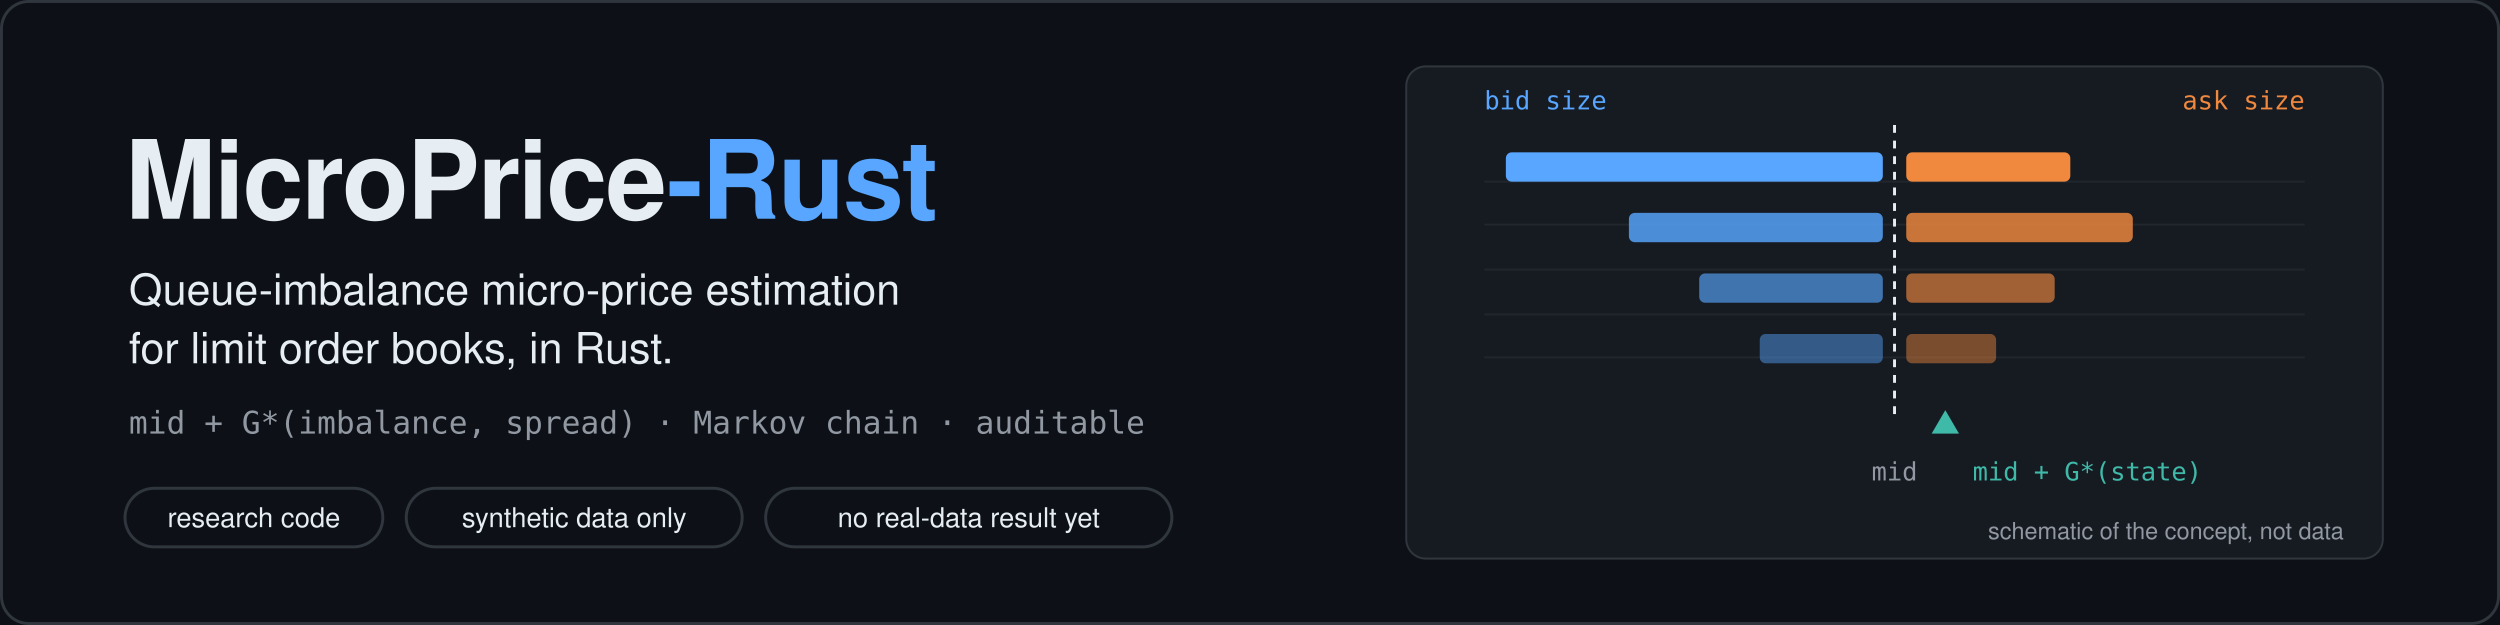
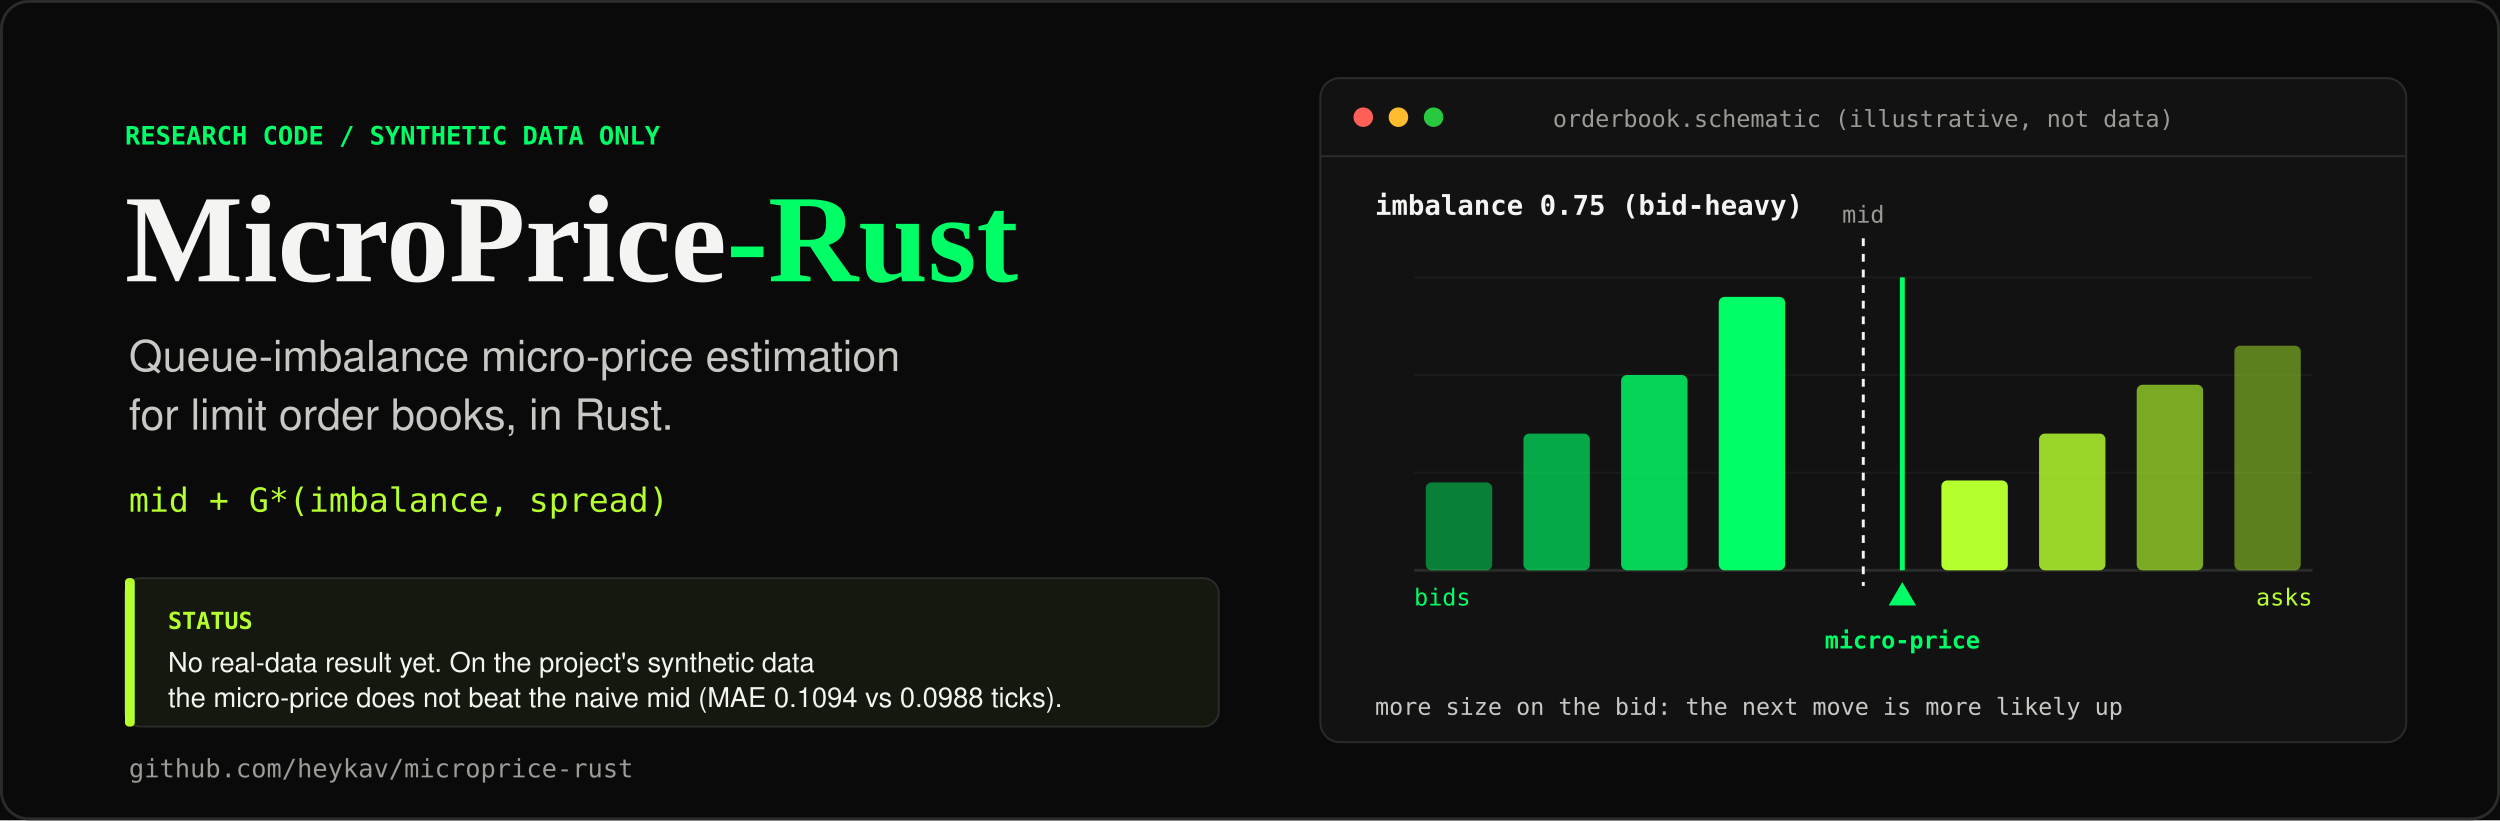
- <svg xmlns="http://www.w3.org/2000/svg" width="1280" height="320" viewBox="0 0 1280 320" role="img" aria-labelledby="t d">
-   <rect width="1280" height="320" fill="#0d1117" />
-   <rect x="0.75" y="0.75" width="1278.5" height="318.5" rx="14" fill="none" stroke="#30363d" stroke-width="1.5" />
-   <text x="64" y="112" font-family="-apple-system, 'Segoe UI', Helvetica, Arial, sans-serif" font-size="56" font-weight="700" fill="#e6edf3" letter-spacing="-1">MicroPrice<tspan fill="#58a6ff">-Rust</tspan>
-   </text>
-   <text x="66" y="156" font-family="-apple-system, 'Segoe UI', Helvetica, Arial, sans-serif" font-size="22" fill="#e6edf3">Queue-imbalance micro-price estimation</text>
-   <text x="66" y="186" font-family="-apple-system, 'Segoe UI', Helvetica, Arial, sans-serif" font-size="22" fill="#e6edf3">for limit order books, in Rust.</text>
-   <text x="66" y="222" font-family="ui-monospace, SFMono-Regular, Menlo, Consolas, 'DejaVu Sans Mono', monospace" font-size="16" fill="#9198a1">mid + G*(imbalance, spread)  ·  Markov chain  ·  auditable</text>
-   <rect x="64" y="250" width="132" height="30" rx="15.0" fill="none" stroke="#30363d" stroke-width="1.5" />
-   <text x="130.0" y="269.9" text-anchor="middle" font-family="-apple-system, 'Segoe UI', Helvetica, Arial, sans-serif" font-size="14" fill="#e6edf3">research code</text>
-   <rect x="208" y="250" width="172" height="30" rx="15.0" fill="none" stroke="#30363d" stroke-width="1.5" />
-   <text x="294.0" y="269.9" text-anchor="middle" font-family="-apple-system, 'Segoe UI', Helvetica, Arial, sans-serif" font-size="14" fill="#e6edf3">synthetic data only</text>
-   <rect x="392" y="250" width="208" height="30" rx="15.0" fill="none" stroke="#30363d" stroke-width="1.5" />
-   <text x="496.0" y="269.9" text-anchor="middle" font-family="-apple-system, 'Segoe UI', Helvetica, Arial, sans-serif" font-size="14" fill="#e6edf3">no real-data result yet</text>
-   <rect x="720" y="34" width="500" height="252" rx="10" fill="#161b22" stroke="#30363d" stroke-width="1" />
-   <g>
-     <line x1="760" y1="93" x2="1180" y2="93" stroke="#21262d" stroke-width="1" />
-     <line x1="760" y1="115" x2="1180" y2="115" stroke="#21262d" stroke-width="1" />
-     <line x1="760" y1="138" x2="1180" y2="138" stroke="#21262d" stroke-width="1" />
-     <line x1="760" y1="161" x2="1180" y2="161" stroke="#21262d" stroke-width="1" />
-     <line x1="760" y1="183" x2="1180" y2="183" stroke="#21262d" stroke-width="1" />
-     <rect x="771" y="78" width="193" height="15" rx="3" fill="#58a6ff" opacity="1.00" />
-     <rect x="976" y="78" width="84" height="15" rx="3" fill="#f0883e" opacity="1.00" />
-     <rect x="834" y="109" width="130" height="15" rx="3" fill="#58a6ff" opacity="0.82" />
-     <rect x="976" y="109" width="116" height="15" rx="3" fill="#f0883e" opacity="0.82" />
-     <rect x="870" y="140" width="94" height="15" rx="3" fill="#58a6ff" opacity="0.64" />
-     <rect x="976" y="140" width="76" height="15" rx="3" fill="#f0883e" opacity="0.64" />
-     <rect x="901" y="171" width="63" height="15" rx="3" fill="#58a6ff" opacity="0.46" />
-     <rect x="976" y="171" width="46" height="15" rx="3" fill="#f0883e" opacity="0.46" />
-     <line x1="970.0" y1="64" x2="970.0" y2="212" stroke="#e6edf3" stroke-width="1.5" stroke-dasharray="4 4" />
-     <path d="M996.0 210 l-7 12 h14 z" fill="#3fb9a8" />
-     <text x="970.0" y="246" text-anchor="middle" font-family="ui-monospace, SFMono-Regular, Menlo, Consolas, 'DejaVu Sans Mono', monospace" font-size="13" fill="#9198a1">mid</text>
-     <text x="1010.0" y="246" text-anchor="start" font-family="ui-monospace, SFMono-Regular, Menlo, Consolas, 'DejaVu Sans Mono', monospace" font-size="13" fill="#3fb9a8">mid + G*(state)</text>
-     <text x="760" y="56" font-family="ui-monospace, SFMono-Regular, Menlo, Consolas, 'DejaVu Sans Mono', monospace" font-size="13" fill="#58a6ff">bid size</text>
-     <text x="1180" y="56" text-anchor="end" font-family="ui-monospace, SFMono-Regular, Menlo, Consolas, 'DejaVu Sans Mono', monospace" font-size="13" fill="#f0883e">ask size</text>
+ <svg xmlns="http://www.w3.org/2000/svg" width="1280" height="420" viewBox="0 0 1280 420" role="img" aria-labelledby="t d">
+   <style>
+ .pa{opacity:1}.pb{opacity:0}.pc{opacity:0}.mk{transform:translateX(20px)}
+ @keyframes fa{0%,28%{opacity:1}34%,88%{opacity:0}94%,100%{opacity:1}}
+ @keyframes fb{0%,28%{opacity:0}34%,56%{opacity:1}62%,100%{opacity:0}}
+ @keyframes fc{0%,56%{opacity:0}62%,84%{opacity:1}90%,100%{opacity:0}}
+ @keyframes mv{0%,28%{transform:translateX(20px)}36%,56%{transform:translateX(0)}64%,84%{transform:translateX(-20px)}93%,100%{transform:translateX(20px)}}
+ .an .pa{animation:fa 12s ease-in-out infinite}
+ .an .pb{animation:fb 12s ease-in-out infinite}
+ .an .pc{animation:fc 12s ease-in-out infinite}
+ .an .mk{animation:mv 12s ease-in-out infinite}
+ @media (prefers-reduced-motion:reduce){.an .pa,.an .pb,.an .pc,.an .mk{animation:none}}
+ </style>
+   <rect width="1280" height="420" fill="#090A09" />
+   <g class="an">
+     <rect x="0.75" y="0.75" width="1278.5" height="418.5" rx="14" fill="none" stroke="#2a2c29" stroke-width="1.5" />
+     <text x="64" y="74" font-family="ui-monospace,'SFMono-Regular','DejaVu Sans Mono',Menlo,Consolas,monospace" font-size="13" font-weight="bold" fill="#00FF66" text-anchor="start">RESEARCH CODE  /  SYNTHETIC DATA ONLY</text>
+     <text x="64" y="144" font-family="Georgia,'Times New Roman',serif" font-size="64" font-weight="bold" fill="#F4F5F2" text-anchor="start">MicroPrice<tspan fill="#00FF66">-Rust</tspan>
+     </text>
+     <text x="66" y="190" font-family="system-ui,-apple-system,'Segoe UI',Helvetica,Arial,sans-serif" font-size="22" font-weight="normal" fill="#c7c9c4" text-anchor="start">Queue-imbalance micro-price estimation</text>
+     <text x="66" y="220" font-family="system-ui,-apple-system,'Segoe UI',Helvetica,Arial,sans-serif" font-size="22" font-weight="normal" fill="#c7c9c4" text-anchor="start">for limit order books, in Rust.</text>
+     <text x="66" y="262" font-family="ui-monospace,'SFMono-Regular','DejaVu Sans Mono',Menlo,Consolas,monospace" font-size="17" font-weight="normal" fill="#B6FF2E" text-anchor="start">mid + G*(imbalance, spread)</text>
+     <rect x="64" y="296" width="560" height="76" rx="8" fill="#14180f" stroke="#2a2c29" />
+     <rect x="64" y="296" width="5" height="76" rx="2" fill="#B6FF2E" />
+     <text x="86" y="322" font-family="ui-monospace,'SFMono-Regular','DejaVu Sans Mono',Menlo,Consolas,monospace" font-size="12" font-weight="bold" fill="#B6FF2E" text-anchor="start">STATUS</text>
+     <text x="86" y="344" font-family="system-ui,-apple-system,'Segoe UI',Helvetica,Arial,sans-serif" font-size="14" font-weight="normal" fill="#F4F5F2" text-anchor="start">No real-data result yet. On the project's synthetic data</text>
+     <text x="86" y="362" font-family="system-ui,-apple-system,'Segoe UI',Helvetica,Arial,sans-serif" font-size="14" font-weight="normal" fill="#F4F5F2" text-anchor="start">the micro-price does not beat the naive mid (MAE 0.1094 vs 0.0988 ticks).</text>
+     <text x="66" y="398" font-family="ui-monospace,'SFMono-Regular','DejaVu Sans Mono',Menlo,Consolas,monospace" font-size="13" font-weight="normal" fill="#9a9c96" text-anchor="start">github.com/heykav/microprice-rust</text>
+     <rect x="676" y="40" width="556" height="340" rx="10" fill="#111211" stroke="#2a2c29" />
+     <circle cx="698" cy="60" r="5" fill="#ff5f57" />
+     <circle cx="716" cy="60" r="5" fill="#febc2e" />
+     <circle cx="734" cy="60" r="5" fill="#28c840" />
+     <text x="954.0" y="65" font-family="ui-monospace,'SFMono-Regular','DejaVu Sans Mono',Menlo,Consolas,monospace" font-size="12" font-weight="normal" fill="#9a9c96" text-anchor="middle">orderbook.schematic   (illustrative, not data)</text>
+     <line x1="676" y1="80" x2="1232" y2="80" stroke="#2a2c29" />
+     <g class="pa">
+       <text x="704" y="110" font-family="ui-monospace,'SFMono-Regular','DejaVu Sans Mono',Menlo,Consolas,monospace" font-size="14" font-weight="bold" fill="#F4F5F2" text-anchor="start">imbalance 0.75  (bid-heavy)</text>
+     </g>
+     <g class="pb">
+       <text x="704" y="110" font-family="ui-monospace,'SFMono-Regular','DejaVu Sans Mono',Menlo,Consolas,monospace" font-size="14" font-weight="bold" fill="#F4F5F2" text-anchor="start">imbalance 0.50  (balanced)</text>
+     </g>
+     <g class="pc">
+       <text x="704" y="110" font-family="ui-monospace,'SFMono-Regular','DejaVu Sans Mono',Menlo,Consolas,monospace" font-size="14" font-weight="bold" fill="#F4F5F2" text-anchor="start">imbalance 0.25  (ask-heavy)</text>
+     </g>
+     <line x1="724" y1="292" x2="1184" y2="292" stroke="#2a2c29" stroke-width="1.5" />
+     <line x1="724" y1="242" x2="1184" y2="242" stroke="#1a1b1a" />
+     <line x1="724" y1="192" x2="1184" y2="192" stroke="#1a1b1a" />
+     <line x1="724" y1="142" x2="1184" y2="142" stroke="#1a1b1a" />
+     <g class="pa">
+       <rect x="880.0" y="152" width="34" height="140" rx="3" fill="#00FF66" opacity="1.00" />
+       <rect x="994.0" y="246" width="34" height="46" rx="3" fill="#B6FF2E" opacity="1.00" />
+       <rect x="830.0" y="192" width="34" height="100" rx="3" fill="#00FF66" opacity="0.82" />
+       <rect x="1044.0" y="222" width="34" height="70" rx="3" fill="#B6FF2E" opacity="0.82" />
+       <rect x="780.0" y="222" width="34" height="70" rx="3" fill="#00FF66" opacity="0.64" />
+       <rect x="1094.0" y="197" width="34" height="95" rx="3" fill="#B6FF2E" opacity="0.64" />
+       <rect x="730.0" y="247" width="34" height="45" rx="3" fill="#00FF66" opacity="0.46" />
+       <rect x="1144.0" y="177" width="34" height="115" rx="3" fill="#B6FF2E" opacity="0.46" />
+     </g>
+     <g class="pb">
+       <rect x="880.0" y="202" width="34" height="90" rx="3" fill="#00FF66" opacity="1.00" />
+       <rect x="994.0" y="202" width="34" height="90" rx="3" fill="#B6FF2E" opacity="1.00" />
+       <rect x="830.0" y="212" width="34" height="80" rx="3" fill="#00FF66" opacity="0.82" />
+       <rect x="1044.0" y="212" width="34" height="80" rx="3" fill="#B6FF2E" opacity="0.82" />
+       <rect x="780.0" y="222" width="34" height="70" rx="3" fill="#00FF66" opacity="0.64" />
+       <rect x="1094.0" y="222" width="34" height="70" rx="3" fill="#B6FF2E" opacity="0.64" />
+       <rect x="730.0" y="237" width="34" height="55" rx="3" fill="#00FF66" opacity="0.46" />
+       <rect x="1144.0" y="237" width="34" height="55" rx="3" fill="#B6FF2E" opacity="0.46" />
+     </g>
+     <g class="pc">
+       <rect x="880.0" y="246" width="34" height="46" rx="3" fill="#00FF66" opacity="1.00" />
+       <rect x="994.0" y="152" width="34" height="140" rx="3" fill="#B6FF2E" opacity="1.00" />
+       <rect x="830.0" y="222" width="34" height="70" rx="3" fill="#00FF66" opacity="0.82" />
+       <rect x="1044.0" y="192" width="34" height="100" rx="3" fill="#B6FF2E" opacity="0.82" />
+       <rect x="780.0" y="197" width="34" height="95" rx="3" fill="#00FF66" opacity="0.64" />
+       <rect x="1094.0" y="222" width="34" height="70" rx="3" fill="#B6FF2E" opacity="0.64" />
+       <rect x="730.0" y="177" width="34" height="115" rx="3" fill="#00FF66" opacity="0.46" />
+       <rect x="1144.0" y="247" width="34" height="45" rx="3" fill="#B6FF2E" opacity="0.46" />
+     </g>
+     <line x1="954" y1="122" x2="954" y2="300" stroke="#F4F5F2" stroke-width="1.5" stroke-dasharray="4 4" />
+     <text x="954" y="114" font-family="ui-monospace,'SFMono-Regular','DejaVu Sans Mono',Menlo,Consolas,monospace" font-size="12" font-weight="normal" fill="#9a9c96" text-anchor="middle">mid</text>
+     <g class="mk">
+       <line x1="954" y1="142" x2="954" y2="292" stroke="#00FF66" stroke-width="2.5" />
+       <path d="M954 298 l-7 12 h14 z" fill="#00FF66" />
+       <text x="954" y="332" font-family="ui-monospace,'SFMono-Regular','DejaVu Sans Mono',Menlo,Consolas,monospace" font-size="12" font-weight="bold" fill="#00FF66" text-anchor="middle">micro-price</text>
+     </g>
+     <text x="724" y="310" font-family="ui-monospace,'SFMono-Regular','DejaVu Sans Mono',Menlo,Consolas,monospace" font-size="12" font-weight="normal" fill="#00FF66" text-anchor="start">bids</text>
+     <text x="1184" y="310" font-family="ui-monospace,'SFMono-Regular','DejaVu Sans Mono',Menlo,Consolas,monospace" font-size="12" font-weight="normal" fill="#B6FF2E" text-anchor="end">asks</text>
+     <g class="pa">
+       <text x="704" y="366" font-family="ui-monospace,'SFMono-Regular','DejaVu Sans Mono',Menlo,Consolas,monospace" font-size="12" font-weight="normal" fill="#c7c9c4" text-anchor="start">more size on the bid: the next move is more likely up</text>
+     </g>
+     <g class="pb">
+       <text x="704" y="366" font-family="ui-monospace,'SFMono-Regular','DejaVu Sans Mono',Menlo,Consolas,monospace" font-size="12" font-weight="normal" fill="#c7c9c4" text-anchor="start">equal queues: no pressure, micro-price sits on the mid</text>
+     </g>
+     <g class="pc">
+       <text x="704" y="366" font-family="ui-monospace,'SFMono-Regular','DejaVu Sans Mono',Menlo,Consolas,monospace" font-size="12" font-weight="normal" fill="#c7c9c4" text-anchor="start">more size on the ask: the next move is more likely down</text>
+     </g>
  </g>
-   <text x="1200" y="276" text-anchor="end" font-family="-apple-system, 'Segoe UI', Helvetica, Arial, sans-serif" font-size="12" fill="#9198a1">schematic of the concept, not data</text>
</svg>
